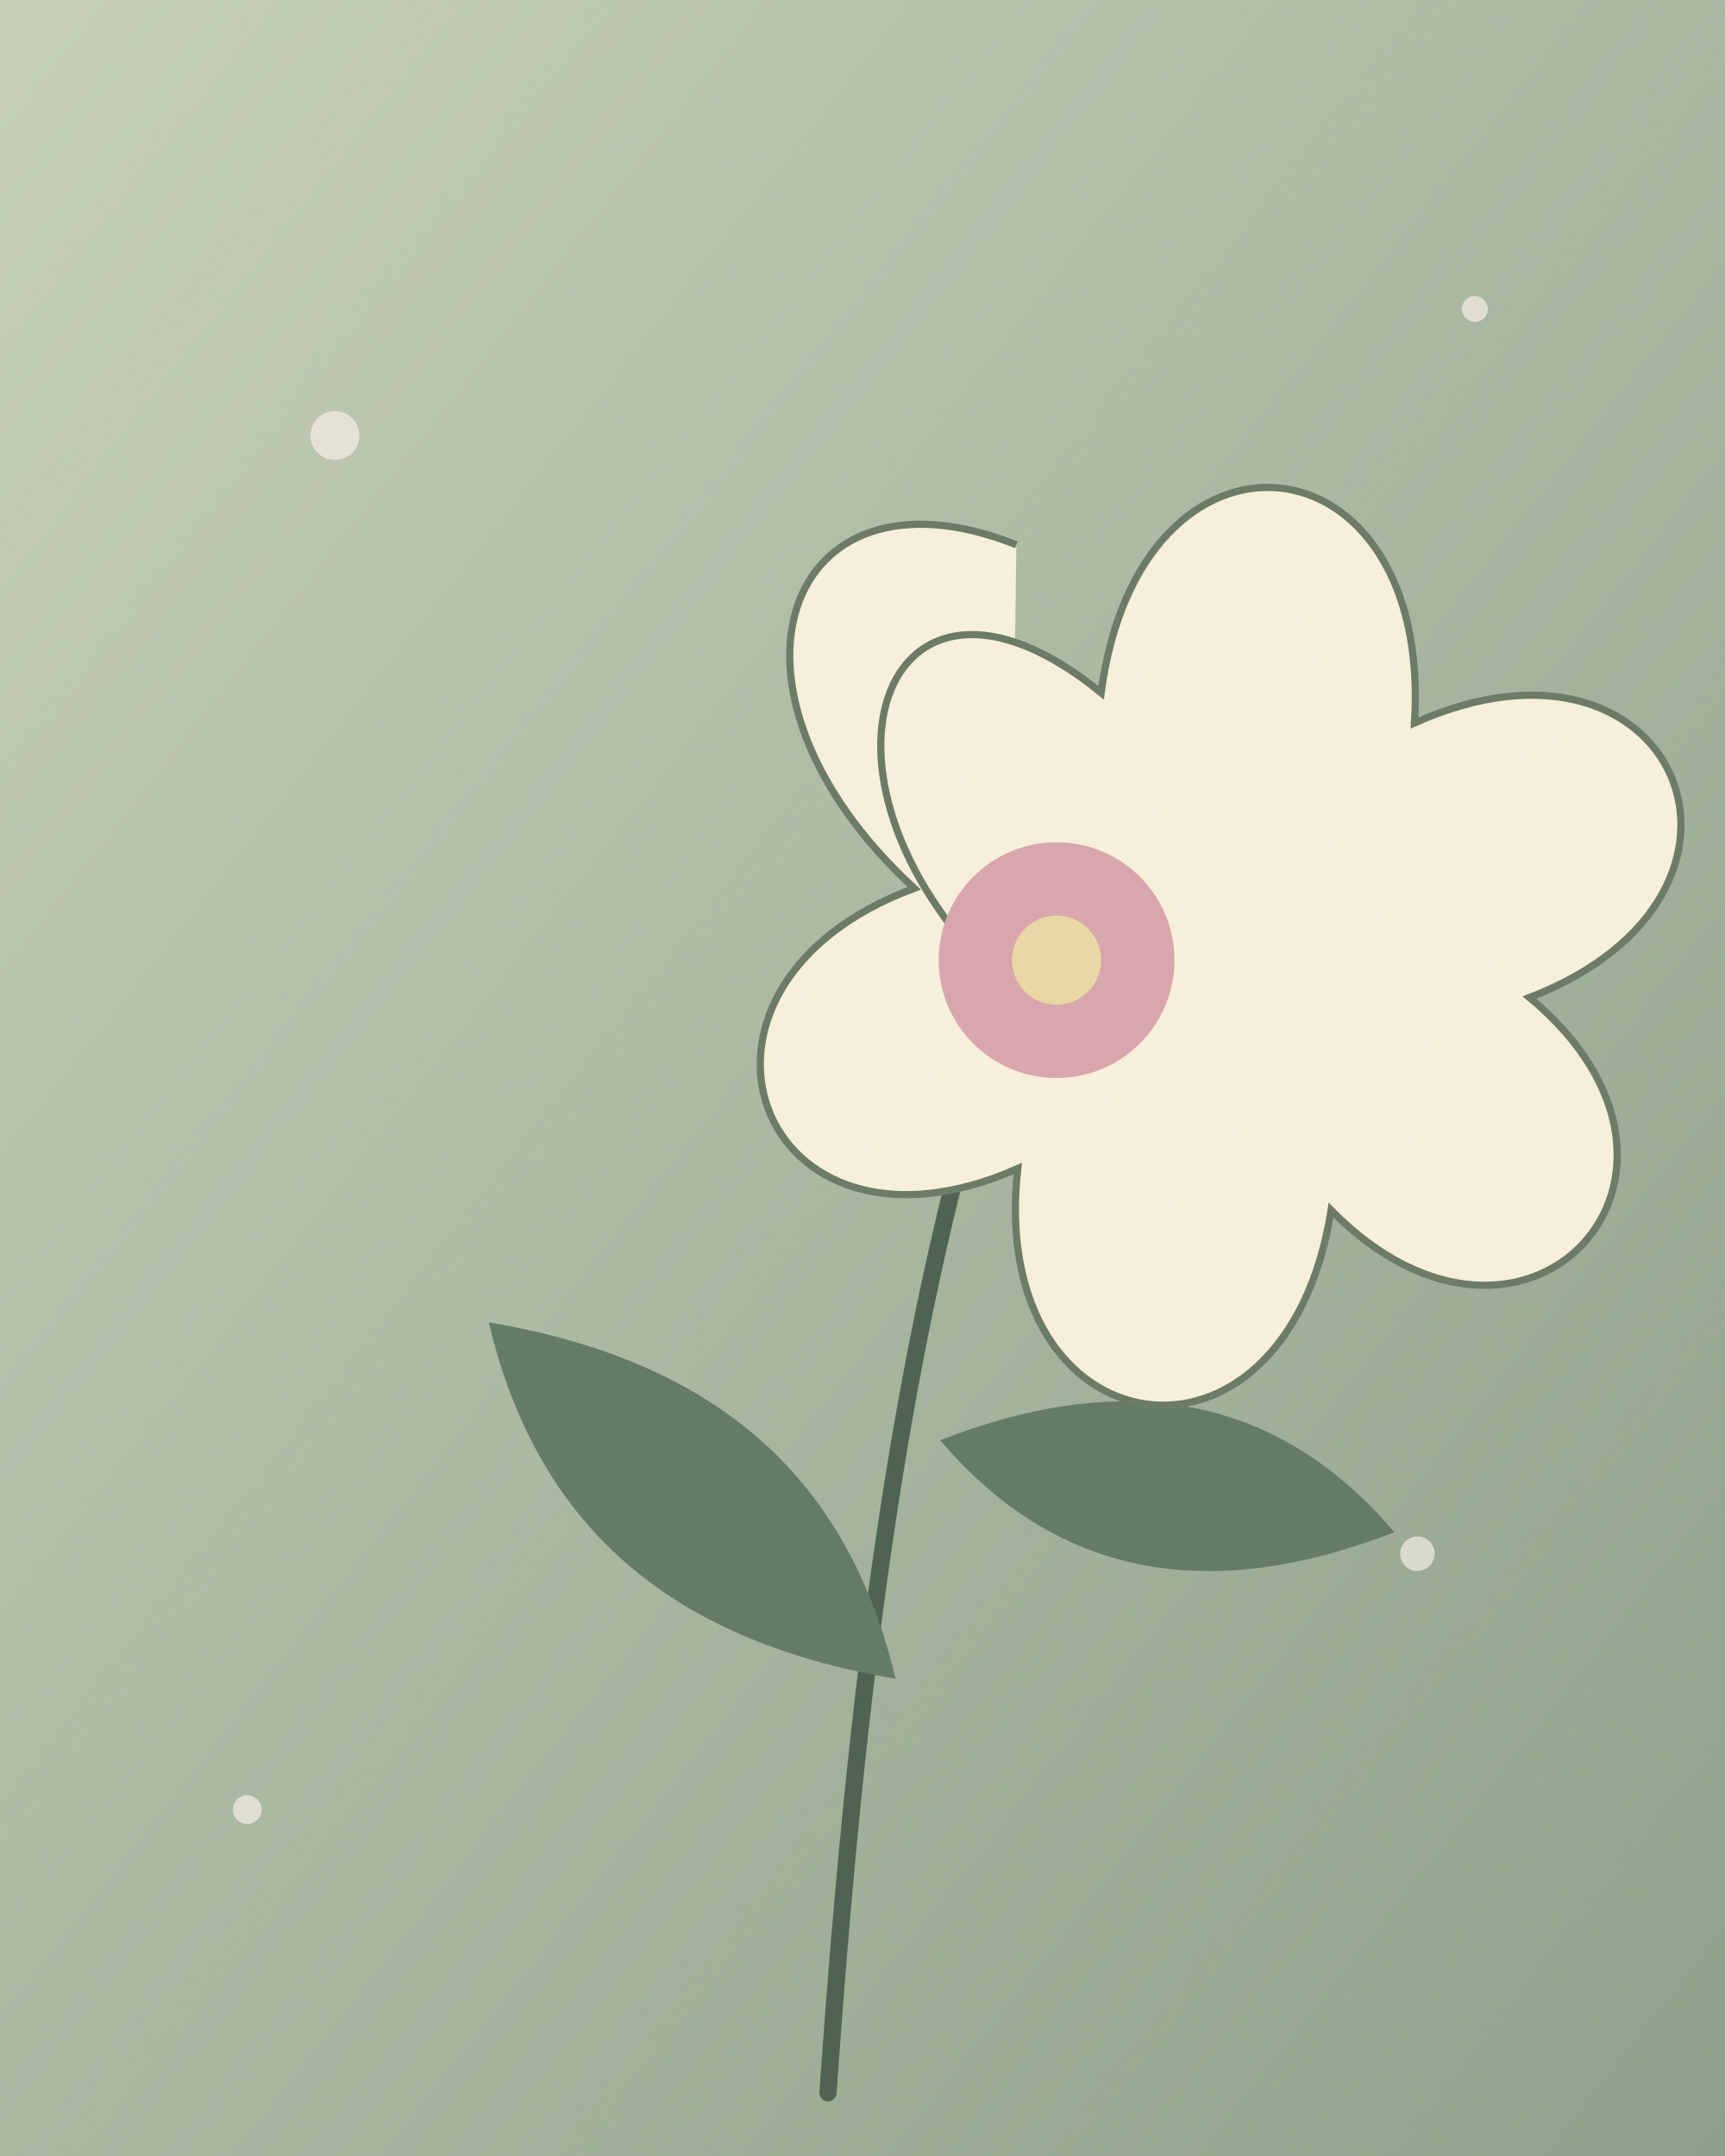
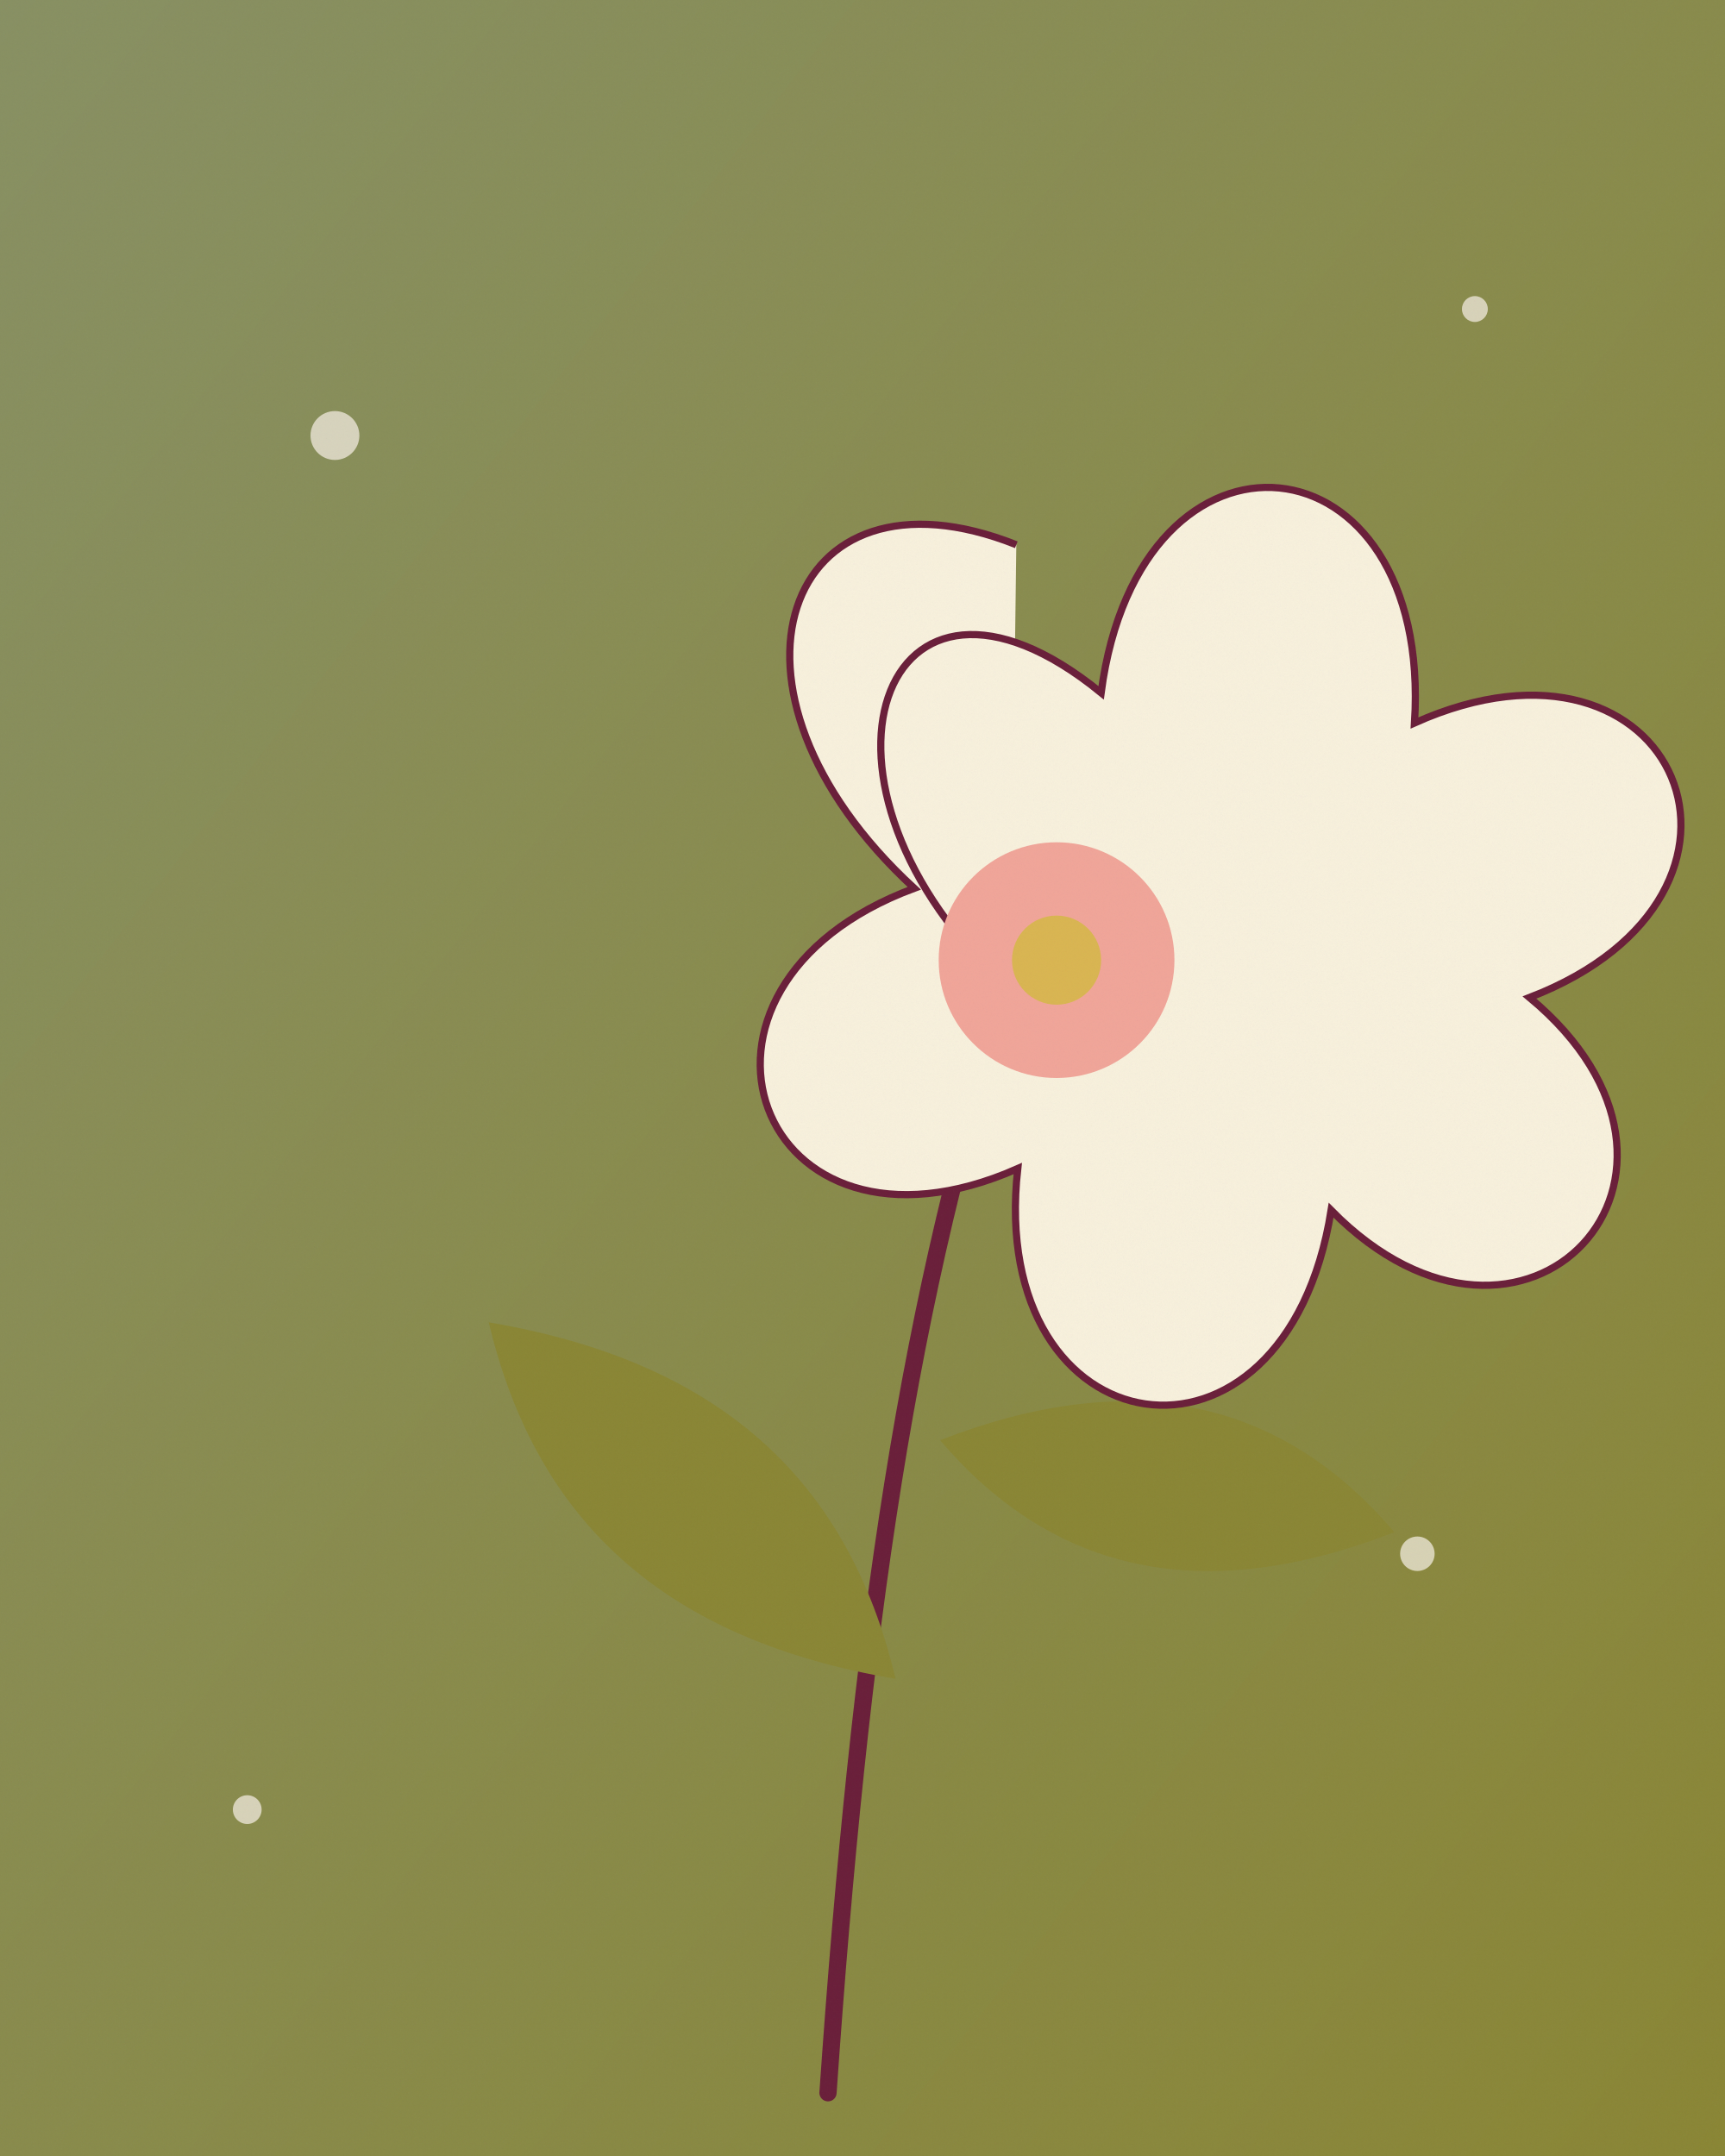
<svg xmlns="http://www.w3.org/2000/svg" viewBox="0 0 1200 1500">
  <defs>
    <linearGradient id="bg" x1="0" y1="0" x2="1" y2="1">
-       <stop stop-color="#c6d0ba" />
-       <stop offset="1" stop-color="#8fa18a" />
+       <stop stop-color="#889063" />
+       <stop offset="1" stop-color="#8A8635" />
    </linearGradient>
    <filter id="grain">
      <feTurbulence baseFrequency=".72" numOctaves="2" seed="15" />
      <feColorMatrix values="1 0 0 0 0 0 1 0 0 0 0 0 1 0 0 0 0 0 .12 0" />
    </filter>
  </defs>
  <rect width="1200" height="1500" fill="url(#bg)" />
-   <path d="M576 1456c22-317 56-558 129-777" fill="none" stroke="#4f6352" stroke-width="12" stroke-linecap="round" />
-   <path d="M623 1168c-160-27-250-109-283-248 160 27 250 109 283 248ZM654 1002c131-51 236-30 316 64-131 51-236 30-316-64Z" fill="#657b66" />
-   <g fill="#f7f0dc" stroke="#6c7b66" stroke-width="5">
+   <path d="M576 1456c22-317 56-558 129-777" fill="none" stroke="#6A1F3A" stroke-width="12" stroke-linecap="round" />
+   <path d="M623 1168c-160-27-250-109-283-248 160 27 250 109 283 248ZM654 1002c131-51 236-30 316 64-131 51-236 30-316-64Z" fill="#8A8635" />
+   <g fill="#f7f0dc" stroke="#6A1F3A" stroke-width="5">
    <path d="M703 689c-159-144-89-331 63-207 27-204 231-183 218 21 183-82 267 119 80 191 148 123-3 285-138 148-32 201-240 168-218-29-181 80-258-126-72-195-151-139-90-303 71-239 165-27 278 42 265Z" />
  </g>
-   <circle cx="735" cy="668" r="82" fill="#d9a7ad" />
-   <circle cx="735" cy="668" r="31" fill="#ead9a5" />
-   <g fill="#f6f0e6" opacity=".7">
+   <circle cx="735" cy="668" r="82" fill="#F0A599" />
+   <circle cx="735" cy="668" r="31" fill="#D9B552" />
+   <g fill="#F8F1E7" opacity=".7">
    <circle cx="233" cy="303" r="17" />
    <circle cx="986" cy="1081" r="12" />
    <circle cx="1026" cy="215" r="9" />
    <circle cx="172" cy="1259" r="10" />
  </g>
  <rect width="1200" height="1500" filter="url(#grain)" opacity=".3" />
</svg>
